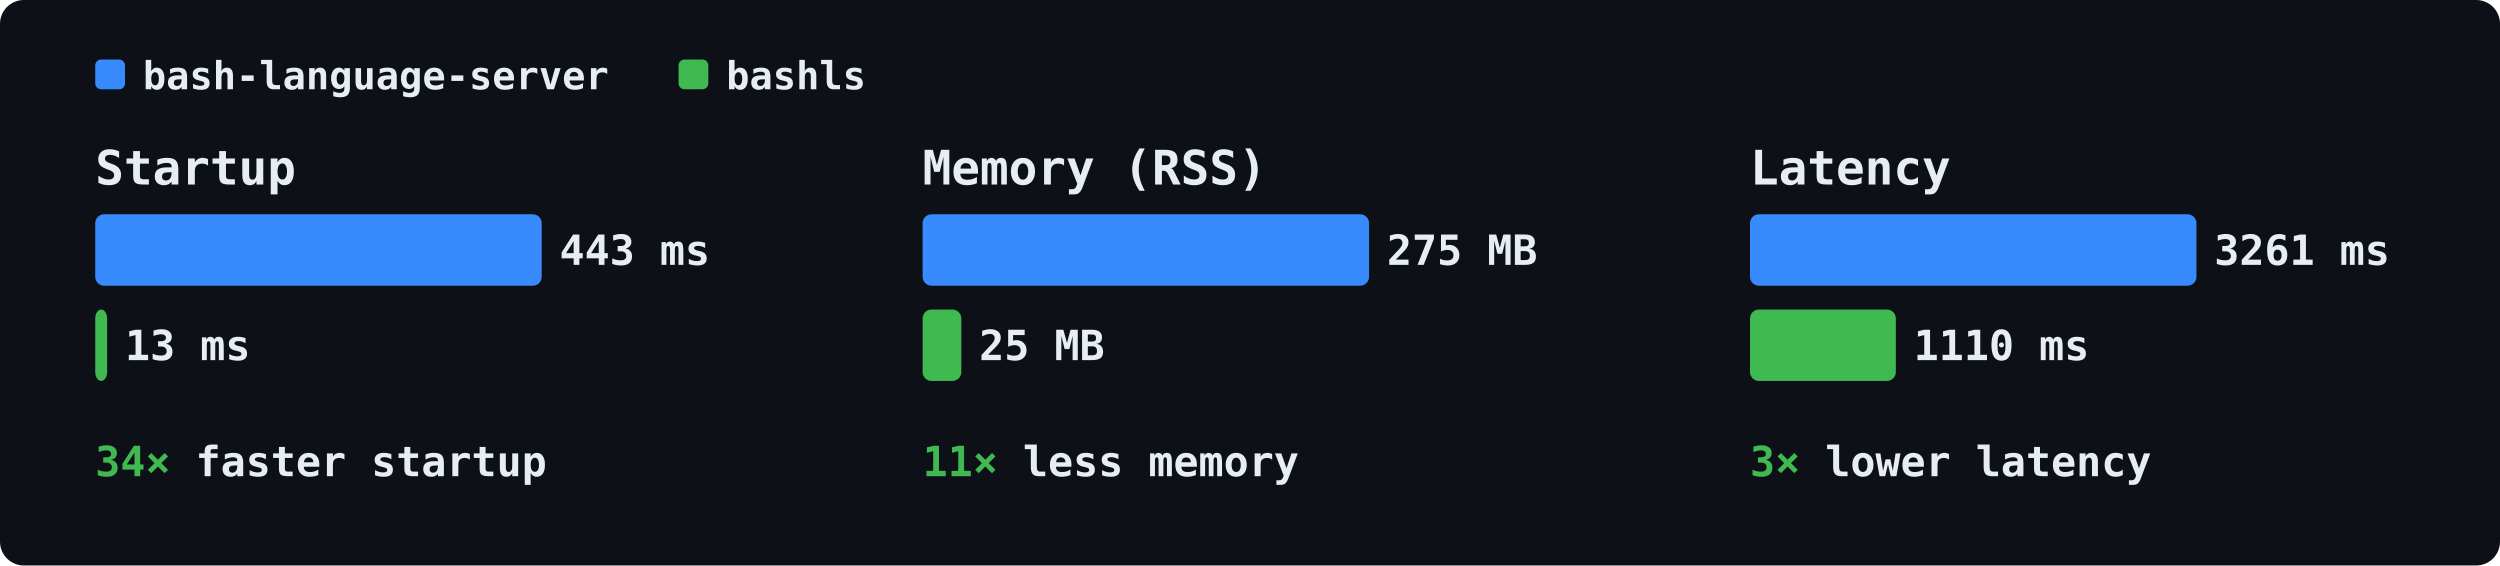
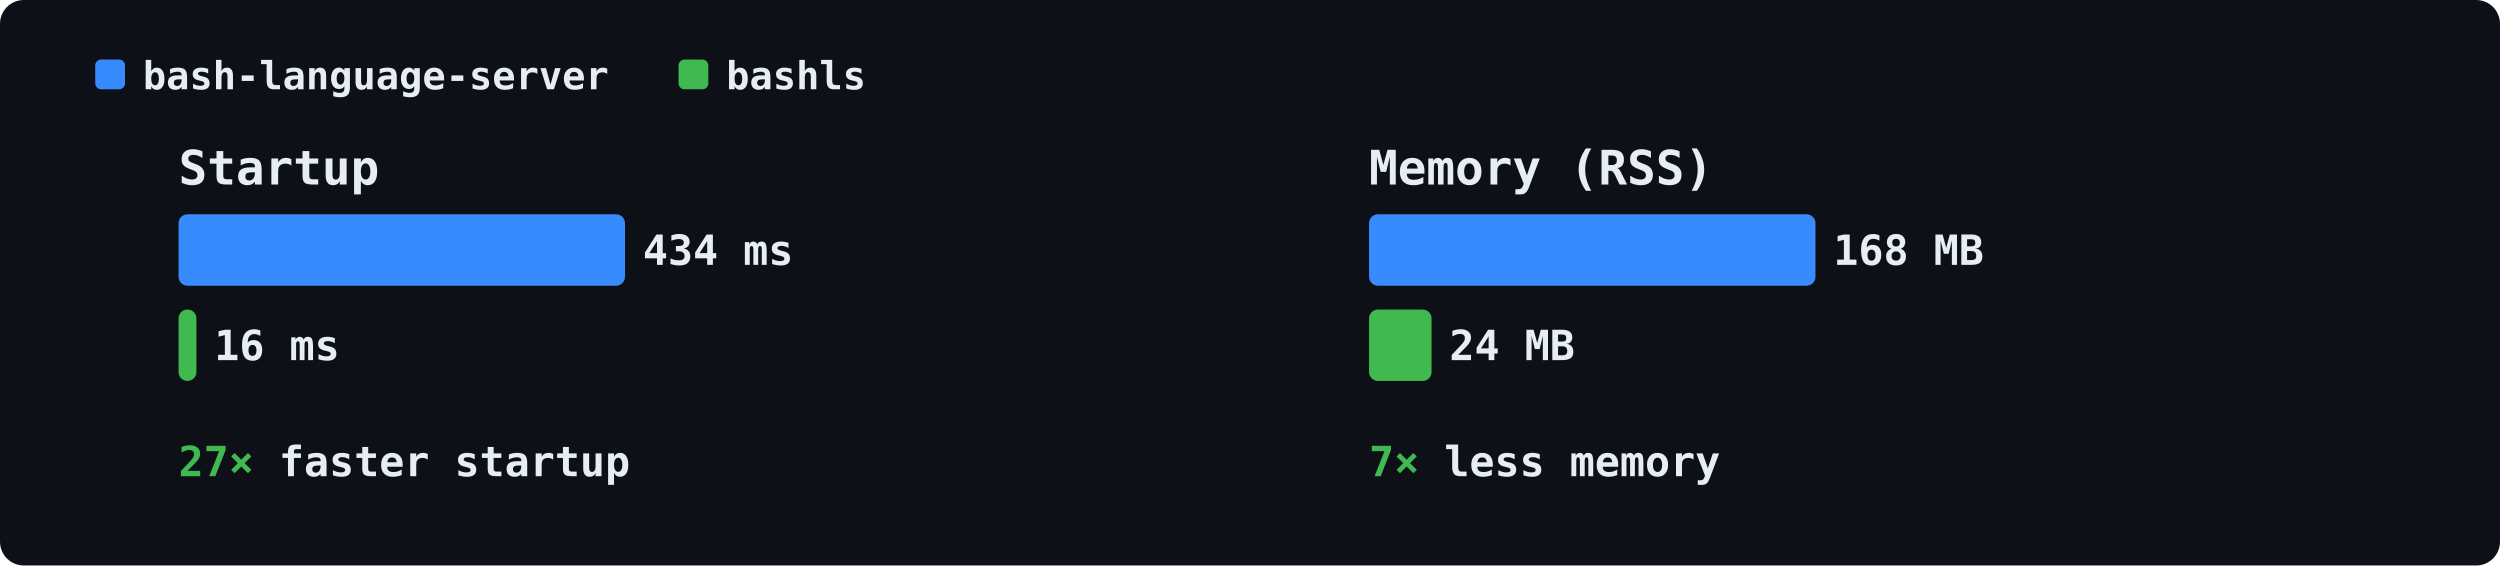
<svg xmlns="http://www.w3.org/2000/svg" width="840" height="190" font-family="ui-monospace,SFMono-Regular,Menlo,Monaco,Consolas,monospace" font-size="14">
  <rect width="840" height="190" fill="#0d1117" rx="8" />
  <rect x="32" y="20" width="10" height="10" fill="#388bfd" rx="2" />
  <text x="48" y="30" fill="#e6edf3" font-size="13" font-weight="600">bash-language-server</text>
  <rect x="228" y="20" width="10" height="10" fill="#3fb950" rx="2" />
  <text x="244" y="30" fill="#e6edf3" font-size="13" font-weight="600">bashls</text>
-   <text x="32" y="62" fill="#e6edf3" font-size="16" font-weight="600">Startup</text>
-   <rect x="32" y="72" width="150" height="24" fill="#388bfd" rx="3" />
-   <text x="188" y="89" fill="#e6edf3" font-size="14" font-weight="600">443 ms</text>
-   <rect x="32" y="104" width="4" height="24" fill="#3fb950" rx="3" />
-   <text x="42" y="121" fill="#e6edf3" font-size="14" font-weight="600">13 ms</text>
-   <text x="32" y="160" fill="#e6edf3" font-size="14" font-weight="600">
-     <tspan fill="#3fb950">34×</tspan> faster startup</text>
-   <text x="310" y="62" fill="#e6edf3" font-size="16" font-weight="600">Memory (RSS)</text>
-   <rect x="310" y="72" width="150" height="24" fill="#388bfd" rx="3" />
-   <text x="466" y="89" fill="#e6edf3" font-size="14" font-weight="600">275 MB</text>
-   <rect x="310" y="104" width="13" height="24" fill="#3fb950" rx="3" />
-   <text x="329" y="121" fill="#e6edf3" font-size="14" font-weight="600">25 MB</text>
-   <text x="310" y="160" fill="#e6edf3" font-size="14" font-weight="600">
-     <tspan fill="#3fb950">11×</tspan> less memory</text>
-   <text x="588" y="62" fill="#e6edf3" font-size="16" font-weight="600">Latency</text>
-   <rect x="588" y="72" width="150" height="24" fill="#388bfd" rx="3" />
-   <text x="744" y="89" fill="#e6edf3" font-size="14" font-weight="600">3261 ms</text>
-   <rect x="588" y="104" width="49" height="24" fill="#3fb950" rx="3" />
-   <text x="643" y="121" fill="#e6edf3" font-size="14" font-weight="600">1110 ms</text>
-   <text x="588" y="160" fill="#e6edf3" font-size="14" font-weight="600">
-     <tspan fill="#3fb950">3×</tspan> lower latency</text>
+   <text x="60" y="62" fill="#e6edf3" font-size="16" font-weight="600">Startup</text>
+   <rect x="60" y="72" width="150" height="24" fill="#388bfd" rx="3" />
+   <text x="216" y="89" fill="#e6edf3" font-size="14" font-weight="600">434 ms</text>
+   <rect x="60" y="104" width="6" height="24" fill="#3fb950" rx="3" />
+   <text x="72" y="121" fill="#e6edf3" font-size="14" font-weight="600">16 ms</text>
+   <text x="60" y="160" fill="#e6edf3" font-size="14" font-weight="600">
+     <tspan fill="#3fb950">27×</tspan> faster startup</text>
+   <text x="460" y="62" fill="#e6edf3" font-size="16" font-weight="600">Memory (RSS)</text>
+   <rect x="460" y="72" width="150" height="24" fill="#388bfd" rx="3" />
+   <text x="616" y="89" fill="#e6edf3" font-size="14" font-weight="600">168 MB</text>
+   <rect x="460" y="104" width="21" height="24" fill="#3fb950" rx="3" />
+   <text x="487" y="121" fill="#e6edf3" font-size="14" font-weight="600">24 MB</text>
+   <text x="460" y="160" fill="#e6edf3" font-size="14" font-weight="600">
+     <tspan fill="#3fb950">7×</tspan> less memory</text>
</svg>
